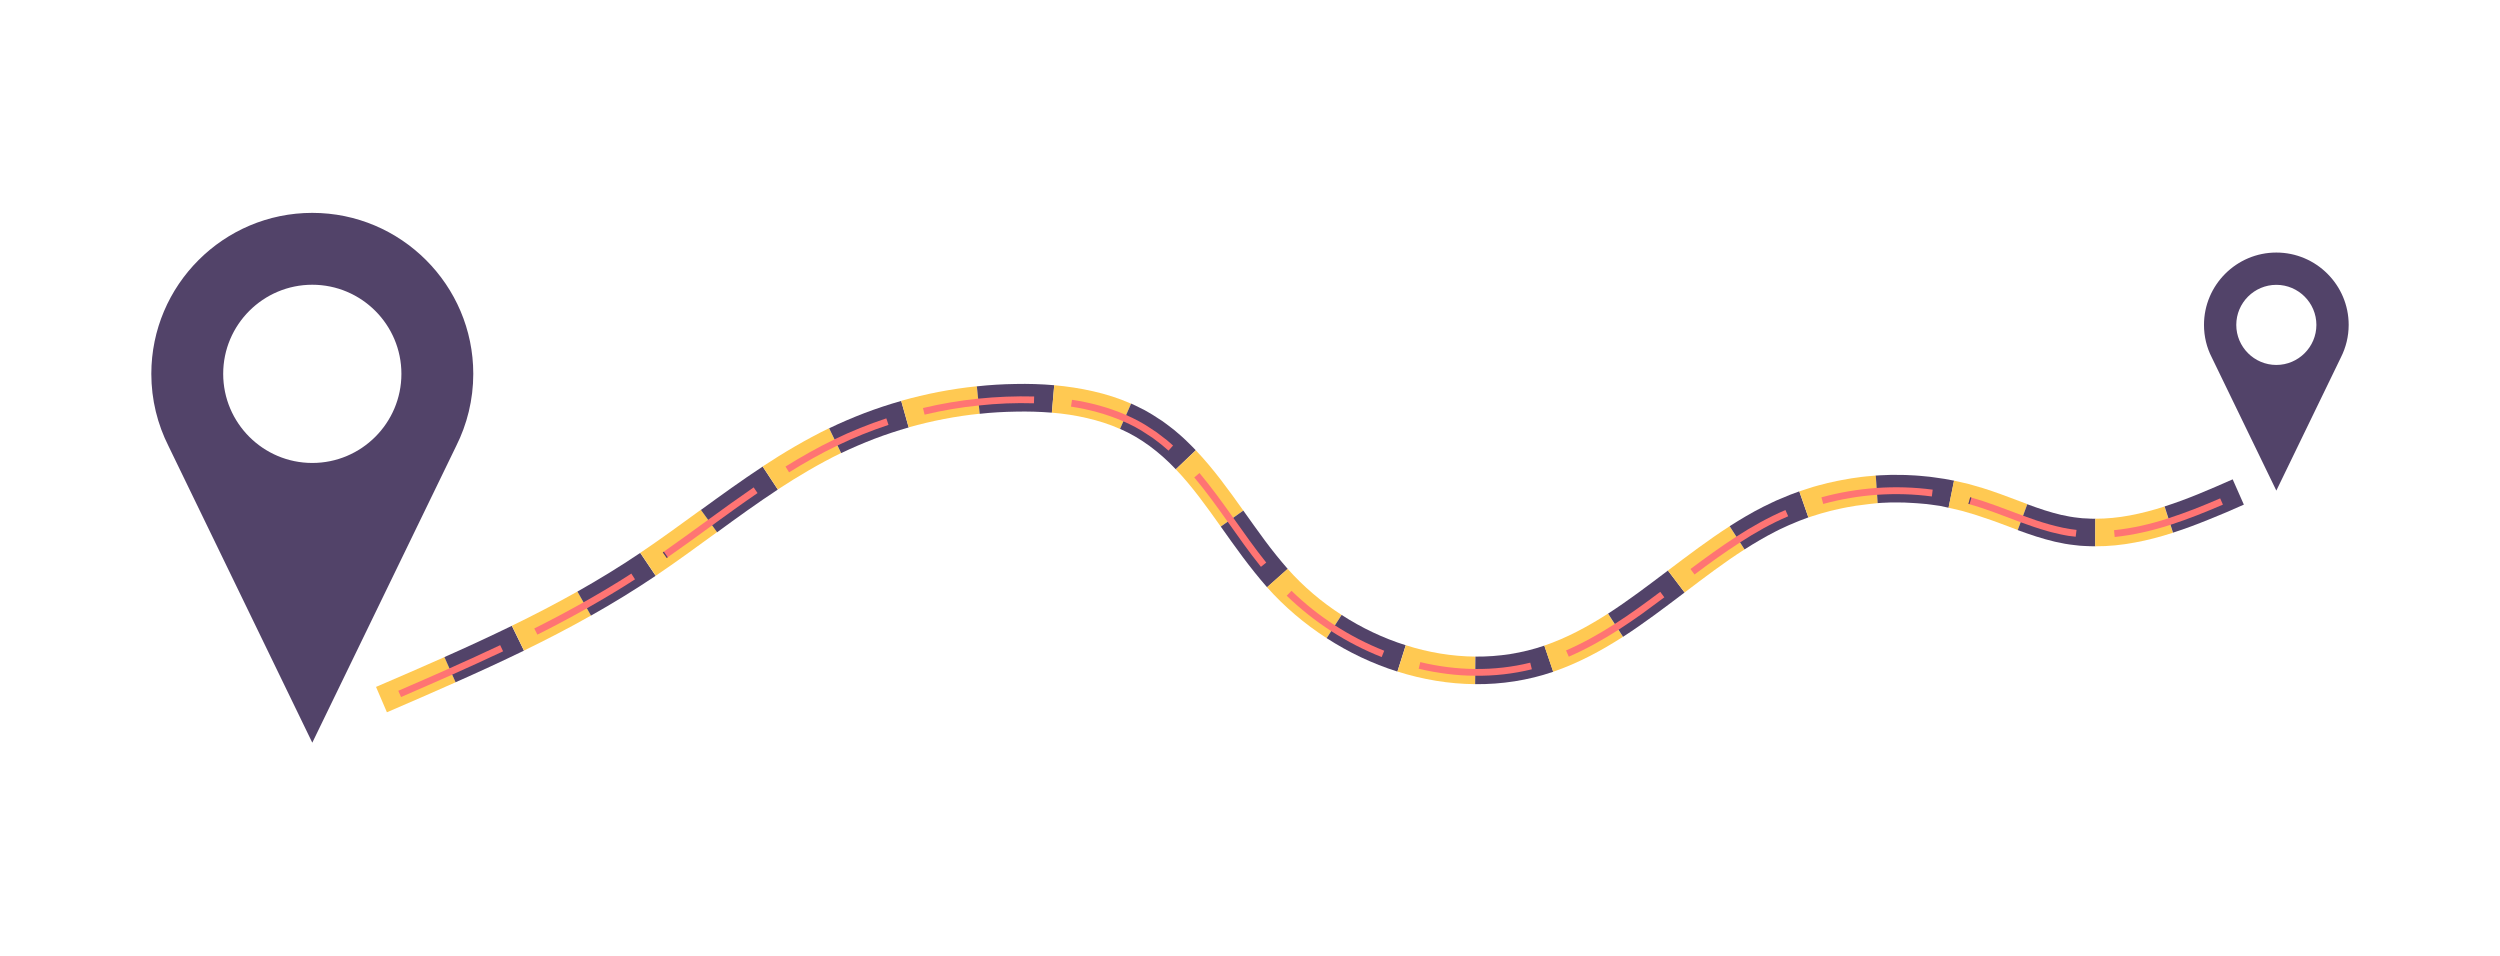
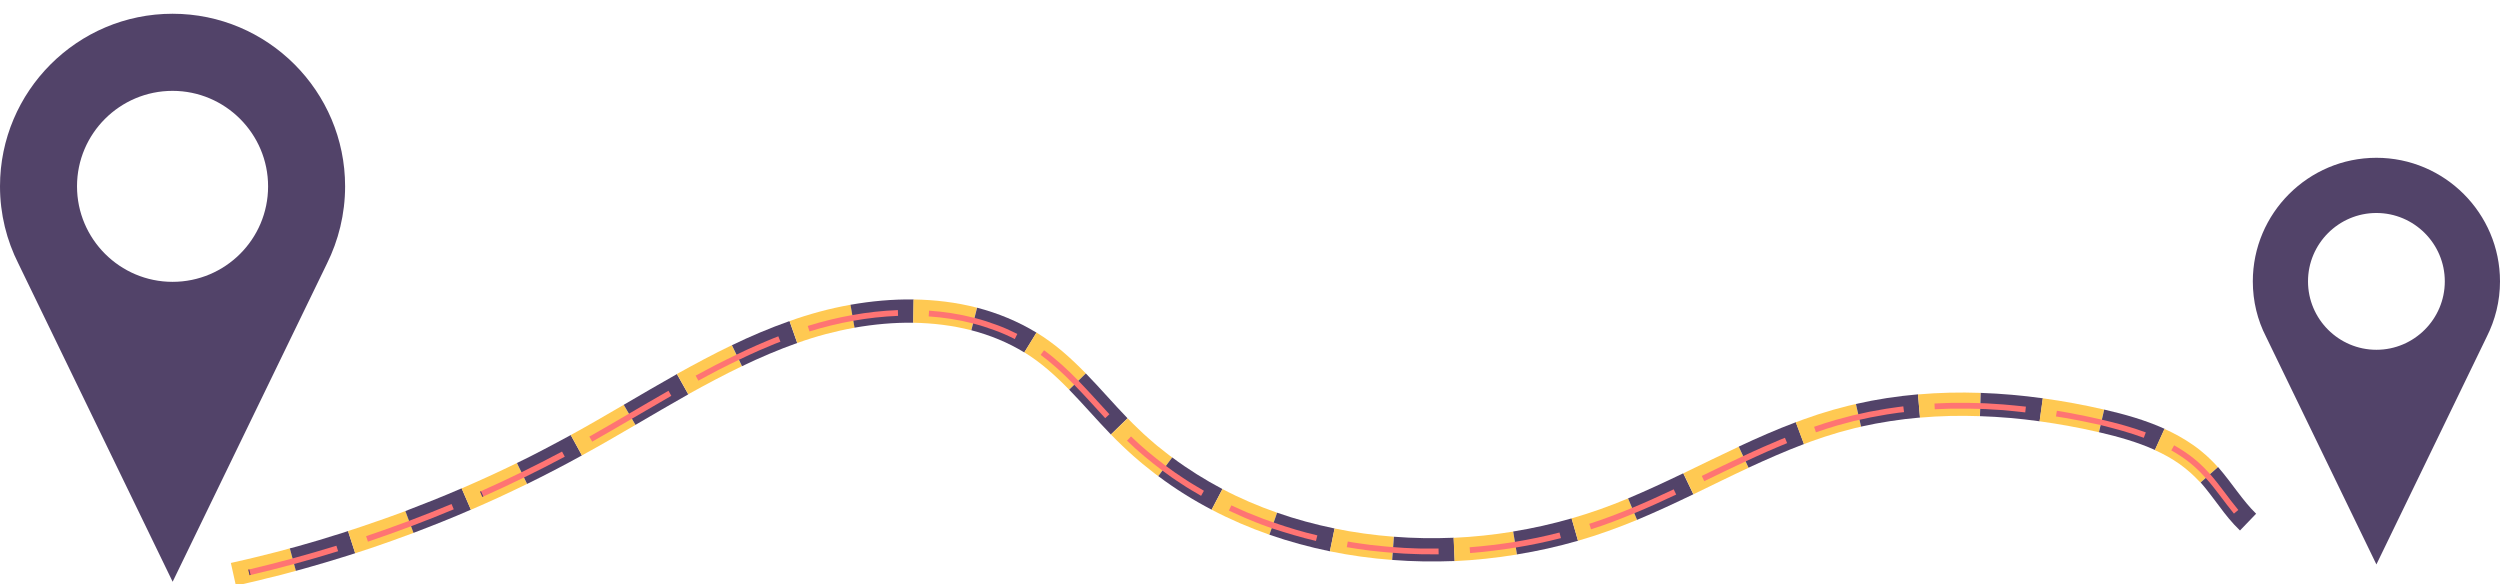
- <svg xmlns="http://www.w3.org/2000/svg" version="1.0" id="Capa_1" x="0px" y="0px" viewBox="0 0 2640.1 1009.1" style="enable-background:new 0 0 2640.1 1009.1;" xml:space="preserve">
+ <svg xmlns="http://www.w3.org/2000/svg" version="1.1" id="Capa_1" x="0px" y="0px" viewBox="0 0 2726.7 636.6" style="enable-background:new 0 0 2726.7 636.6;" xml:space="preserve">
  <style type="text/css">
	.st0{fill:#524369;}
- 	.st1{fill:#FFC952;}
- 	.st2{fill:#FF7473;}
+ 	.st1{fill:none;}
+ 	.st2{fill:#FFC952;}
+ 	.st3{fill:#FF7473;}
</style>
-   <g>
-     <path class="st0" d="M499.8,394.8c0-93.7-76.3-170-170-170c-93.7,0-170,76.3-170,170c0,27.5,6.6,53.4,18.2,76.4l151.8,313.1   l151.9-313.2C493.2,448.2,499.8,422.2,499.8,394.8z M329.8,488.9c-51.9,0-94.1-42.2-94.1-94.1c0-51.9,42.2-94.1,94.1-94.1   c51.9,0,94.1,42.2,94.1,94.1S381.7,488.9,329.8,488.9z" />
-     <path class="st0" d="M2403.9,266.7c-42.1,0-76.4,34.3-76.4,76.4c0,12.3,2.9,24,8.2,34.3l68.2,140.7l68.2-140.7   c5.2-10.3,8.2-22,8.2-34.3C2480.3,301,2446,266.7,2403.9,266.7z M2403.9,385.4c-23.3,0-42.3-19-42.3-42.3c0-23.3,19-42.3,42.3-42.3   c23.3,0,42.3,19,42.3,42.3C2446.2,366.4,2427.2,385.4,2403.9,385.4z" />
-     <path class="st1" d="M481.2,720.5l-11.8-26.6c-24,10.7-48.1,21.1-72.3,31.5l11.5,26.8C432.7,741.8,457,731.3,481.2,720.5z" />
-     <path class="st0" d="M553.3,687.1l-12.8-26.2c-23.5,11.4-47.2,22.4-71.2,33l11.8,26.6C505.3,709.8,529.4,698.7,553.3,687.1z" />
-     <path class="st2" d="M531.3,687.8l-3.1-6.5c-35.5,16.8-71.5,32.6-107.6,48.2l2.9,6.6C459.6,720.5,495.6,704.7,531.3,687.8z" />
-     <path class="st1" d="M624.2,650l-14.3-25.4c-22.7,12.8-45.8,24.8-69.3,36.2l12.8,26.2C577.2,675.4,600.9,663.2,624.2,650z" />
-     <path class="st0" d="M692.4,608.1l-16.3-24.2c-21.5,14.5-43.6,28-66.3,40.8l14.3,25.4C647.4,637,670.2,623,692.4,608.1z" />
-     <path class="st2" d="M670.6,611.8l-3.9-6.1c-4.1,2.6-8.2,5.4-12.4,7.9l-12.6,7.7c-8.5,5-16.9,10-25.5,14.8   c-17.1,9.6-34.4,18.8-52,27.6l3.3,6.5c17.6-8.8,35.1-18.1,52.3-27.8c8.6-4.8,17.1-9.9,25.6-14.9l12.6-7.7   C662.3,617.2,666.4,614.4,670.6,611.8z" />
-     <path class="st1" d="M757.3,561.9l-17.1-23.6c-21.3,15.5-42.5,31-64,45.5l16.3,24.2C714.6,593.1,736,577.4,757.3,561.9z" />
-     <path class="st0" d="M821.4,517l-16-24.3c-22.3,14.7-43.9,30.3-65.2,45.8l17.1,23.6C778.6,546.5,799.8,531.2,821.4,517z" />
-     <path class="st2" d="M800,520.7l-4.1-6c-32.5,22.3-63.7,46.1-95.9,68.6l4.1,5.9C736.4,566.7,767.7,542.8,800,520.7z" />
-     <polygon class="st0" points="705.2,588.5 701.1,582.6 699.9,583.4 704.1,589.3  " />
-     <path class="st1" d="M888.2,478.4l-12.7-26.2c-24.4,11.9-47.8,25.7-70.1,40.4l16,24.3C843.1,502.7,865.3,489.6,888.2,478.4z" />
-     <path class="st0" d="M959.6,451.4l-7.9-28c-13.1,3.7-26,8-38.7,12.8c-12.7,4.9-25.2,10.2-37.4,16.1l12.7,26.2   c11.5-5.5,23.2-10.5,35.1-15.1C935.2,458.9,947.4,454.9,959.6,451.4z" />
-     <path class="st2" d="M938.3,448.7l-2.3-6.9c-18.7,6.2-37.1,13.6-54.8,22.2c-17.8,8.6-34.9,18.3-51.7,28.7l3.8,6.1   c16.6-10.3,33.5-19.9,51-28.3C901.8,462.1,919.8,454.8,938.3,448.7z" />
-     <path class="st1" d="M1034.7,436.9l-3-29c-27.1,2.8-53.9,8-80,15.4l7.9,28C984.2,444.4,1009.3,439.5,1034.7,436.9z" />
-     <path class="st0" d="M1110.8,435.8l2.5-29c-13.7-1.2-27.4-1.6-41-1.3c-13.6,0.2-27.2,1-40.7,2.5l3,29c12.7-1.4,25.4-2.1,38.1-2.3   C1085.6,434.4,1098.3,434.8,1110.8,435.8z" />
-     <path class="st2" d="M1091.9,425.9l0.2-7.2c-19.7-0.5-39.5,0.3-59.1,2.3c-19.6,2-39.1,5.3-58.3,9.9l1.7,7   c18.9-4.5,38.1-7.8,57.4-9.7C1053.1,426.1,1072.5,425.3,1091.9,425.9z" />
-     <path class="st1" d="M1182.8,453l11.7-26.7c-13-5.8-26.5-10-40.1-13.1c-13.6-3.1-27.4-5.2-41.1-6.4l-2.5,29c12.6,1,24.9,2.9,37,5.7   C1159.9,444.3,1171.7,448,1182.8,453z" />
-     <path class="st0" d="M1241.7,495.6l21.1-20.1c-2.3-2.6-4.9-4.9-7.3-7.4c-2.5-2.4-4.9-4.9-7.6-7.2l-8-6.9l-8.4-6.4   c-2.7-2.2-5.8-4.1-8.8-6c-3-1.9-5.9-4-9.1-5.7l-4.7-2.7l-4.8-2.4c-3.1-1.7-6.4-3.1-9.6-4.6l-11.7,26.7   C1205.1,462.6,1224.5,477.5,1241.7,495.6z" />
-     <path class="st2" d="M1234,475.9l4.8-5.4l-5.6-4.9l-1.4-1.2l-1.5-1.1l-3-2.3l-5.9-4.5c-2-1.4-4.1-2.7-6.2-4.1   c-8.2-5.6-17-10.2-26.1-14.2c-18.2-7.9-37.5-13.1-57-16l-1.1,7.2c19,2.9,37.7,7.9,55.2,15.5c8.7,3.8,17.2,8.2,25,13.6   c2,1.3,4,2.6,6,3.9l5.7,4.3l2.8,2.2l1.4,1.1l1.4,1.2L1234,475.9z" />
-     <path class="st1" d="M1289.2,556.1l23.8-16.9c-15.3-21.5-31.1-43.6-50.2-63.7l-21.1,20.1C1259,513.7,1274,534.7,1289.2,556.1z" />
-     <path class="st0" d="M1338.1,620.2l21.8-19.4c-8.3-9.5-16.3-19.4-24-29.8c-7.7-10.4-15.2-21-22.9-31.8l-23.8,16.9   c7.6,10.7,15.3,21.6,23.3,32.3C1320.6,599.2,1329,609.8,1338.1,620.2z" />
-     <path class="st2" d="M1331.6,598.6l5.6-4.5c-24.5-30.6-45.1-64.3-70.5-94.6l-5.5,4.7C1286.2,533.9,1306.7,567.6,1331.6,598.6z" />
-     <path class="st1" d="M1401,673.9l15.8-24.5c-21.1-13.6-40.4-30-57-48.7l-21.8,19.4C1356.5,640.9,1377.8,658.9,1401,673.9z" />
-     <path class="st0" d="M1475.7,709.2l8.8-27.8c-23.8-7.5-46.7-18.4-67.7-32l-15.8,24.5C1424.2,688.9,1449.4,700.9,1475.7,709.2z" />
-     <path class="st2" d="M1459.1,693.9l2.7-6.7c-36.4-14.4-69.9-36-97.9-63.3l-5.1,5.2C1387.6,657,1421.9,679.2,1459.1,693.9z" />
-     <path class="st1" d="M1557.8,722.5l0.3-29.1c-24.8-0.2-49.7-4.4-73.5-12l-8.8,27.8C1502.2,717.5,1529.9,722.3,1557.8,722.5z" />
-     <path class="st0" d="M1640.3,709.4l-9.4-27.6c-23.4,8-48,11.8-72.8,11.6l-0.3,29.1C1585.6,722.8,1613.8,718.5,1640.3,709.4z" />
-     <path class="st2" d="M1617.7,706.8l-1.7-7c-38,9.4-78.1,8.6-116.1-0.6l-1.7,7c4.9,1.2,9.8,2.2,14.7,3.1c5,0.8,9.9,1.7,14.9,2.3   c10,1.3,20,2,30.1,2C1577.9,713.9,1598.1,711.6,1617.7,706.8z" />
-     <path class="st1" d="M1713.9,672.5l-15.8-24.5c-21.5,13.8-43.8,25.8-67.3,33.8l9.4,27.6C1666.7,700.3,1691.2,687.1,1713.9,672.5z" />
-     <path class="st0" d="M1779,625.7l-17.6-23.2c-21,15.9-41.7,31.6-63.2,45.5l15.8,24.5C1736.7,657.8,1758,641.6,1779,625.7z" />
-     <path class="st2" d="M1757.6,630.8l-4.3-5.8c-7.8,5.9-15.7,11.7-23.7,17.4c-8,5.7-16.1,11.3-24.3,16.5   c-16.5,10.6-33.6,20.2-51.5,28l2.9,6.6c18.4-8,35.9-17.8,52.6-28.5c8.4-5.4,16.5-11,24.6-16.7   C1741.8,642.5,1749.7,636.7,1757.6,630.8z" />
-     <path class="st1" d="M1842.3,580.2l-15.7-24.5c-22.8,14.7-44.1,30.9-65.2,46.8l17.6,23.2C1800,609.8,1820.7,594,1842.3,580.2z" />
-     <path class="st0" d="M1909.7,546.4l-9.6-27.5l-9.7,3.6c-3.2,1.3-6.4,2.7-9.6,4c-1.6,0.7-3.2,1.3-4.8,2l-4.7,2.2   c-3.1,1.4-6.2,3-9.3,4.5c-12.3,6.2-24,13.2-35.4,20.5l15.7,24.5c10.8-6.9,21.7-13.3,32.9-19c2.8-1.4,5.6-2.9,8.5-4.1l4.3-2   c1.4-0.7,2.9-1.2,4.3-1.8c2.9-1.2,5.7-2.5,8.6-3.6L1909.7,546.4z" />
-     <path class="st2" d="M1888.4,545.2l-2.9-6.6c-18.2,7.8-35.4,17.5-52,28.2c-16.6,10.7-32.5,22.3-48.3,34.1l4.3,5.8   c7.8-5.9,15.7-11.7,23.7-17.4c8-5.6,16-11.1,24.2-16.4C1853.8,562.3,1870.7,552.7,1888.4,545.2z" />
-     <path class="st1" d="M1983.1,531.3l-2-29.1l-10.3,0.9c-3.4,0.3-6.9,0.8-10.3,1.3c-1.7,0.2-3.4,0.4-5.1,0.7l-5.1,0.9l-5.1,0.9   c-1.7,0.3-3.4,0.6-5.1,1l-10.1,2.2c-3.4,0.8-6.7,1.8-10,2.6c-1.7,0.5-3.3,0.9-5,1.4l-5,1.6l-4.9,1.6l-2.5,0.8l-2.4,0.9l9.6,27.5   l2.2-0.8l2.2-0.7l4.5-1.4l4.5-1.4c1.5-0.5,3-0.8,4.5-1.2c3-0.8,6-1.7,9.1-2.4l9.2-2c1.5-0.4,3.1-0.6,4.6-0.9l4.6-0.8l4.6-0.8   c1.5-0.2,3.1-0.4,4.7-0.6c3.1-0.4,6.2-0.8,9.3-1.2L1983.1,531.3z" />
-     <path class="st0" d="M2057.8,536.2l5.8-28.6l-10.2-1.9c-3.4-0.6-6.8-1-10.3-1.5c-1.7-0.2-3.4-0.5-5.1-0.7l-5.2-0.5l-5.2-0.5   c-1.7-0.2-3.4-0.3-5.2-0.4l-10.3-0.5c-3.5-0.1-6.9-0.1-10.4-0.1c-1.7,0-3.5,0-5.2,0l-5.2,0.2l-5.2,0.2c-1.7,0.1-3.4,0.1-5.2,0.3   l2,29.1c1.6-0.2,3.1-0.2,4.7-0.3l4.7-0.2l4.7-0.2c1.6,0,3.1,0,4.7,0c3.1,0,6.3,0,9.4,0.1l9.4,0.5c1.6,0,3.1,0.2,4.7,0.3l4.7,0.4   l4.7,0.4c1.6,0.2,3.1,0.4,4.6,0.6c3.1,0.5,6.2,0.8,9.3,1.3L2057.8,536.2z" />
-     <path class="st2" d="M2040.1,524.3l0.9-7.2c-39.2-5.2-79.4-2.3-117.5,8.1l1.9,7C1962.7,522,2001.9,519.2,2040.1,524.3z" />
-     <path class="st1" d="M2130.9,559.7l10.1-27.3c-12.1-4.5-24.5-9.4-37.4-13.8c-3.2-1.1-6.5-2.2-9.8-3.2c-3.3-1-6.7-1.9-10-2.9   c-1.7-0.5-3.3-1-5-1.4l-5.1-1.2l-5.1-1.2c-1.7-0.4-3.4-0.8-5.1-1.1l-5.8,28.6c1.5,0.3,3.1,0.6,4.6,1l4.6,1.1l4.6,1.1   c1.5,0.4,3,0.8,4.5,1.3c3,0.9,6,1.7,9,2.6c3,0.9,6,1.9,9,3C2106.1,550.2,2118.3,555,2130.9,559.7z" />
-     <path class="st0" d="M2212.7,576.9l0.1-29.1c-3,0.1-6-0.1-9.1-0.3l-4.5-0.2l-4.5-0.5c-6-0.6-11.9-1.7-17.8-3   c-5.9-1.4-11.9-3.1-17.9-5c-6-1.9-12-4.1-18.1-6.3l-10.1,27.3c6.3,2.3,12.7,4.6,19.3,6.7c6.6,2.1,13.3,4,20.1,5.6   c6.9,1.6,14,2.9,21.1,3.6l5.3,0.6l5.3,0.3C2205.6,576.7,2209.1,577,2212.7,576.9z" />
-     <path class="st2" d="M2192,566.8l0.9-7.2c-9.7-1-19.2-3.2-28.6-5.8c-9.4-2.6-18.7-5.8-27.9-9.2l-27.6-10.3   c-9.2-3.4-18.6-6.6-28.2-9.1l-1.9,7c18.6,5,36.6,12.5,55.2,19.3c9.3,3.4,18.7,6.7,28.4,9.4l3.6,1l3.7,0.9c2.4,0.6,4.9,1.2,7.4,1.7   c2.5,0.6,5,0.9,7.5,1.4C2187,566.2,2189.5,566.4,2192,566.8z" />
-     <polygon class="st0" points="2079.9,532.4 2081.9,525.5 2080.6,525.1 2078.7,532.1  " />
-     <path class="st1" d="M2294.7,562.6l-8.9-27.7c-12.1,3.9-24.3,7.1-36.5,9.4c-12.2,2.3-24.5,3.5-36.6,3.5l-0.1,29.1   c14.2,0.1,28.3-1.4,42-4C2268.4,570.4,2281.7,566.8,2294.7,562.6z" />
-     <path class="st0" d="M2369.6,532.9l-11.8-26.7c-12,5.3-23.9,10.5-35.9,15.4c-12,4.9-24,9.4-36,13.2l8.9,27.7c13-4.1,25.7-9,38.1-14   C2345.3,543.6,2357.5,538.3,2369.6,532.9z" />
-     <path class="st2" d="M2347.5,532.9l-2.9-6.6c-18,7.8-36.3,15.1-54.9,21.1c-18.6,6.1-37.8,10.5-57.2,12.5l0.7,7.2   c20.1-2.1,39.7-6.7,58.7-12.8C2311,548.1,2329.4,540.7,2347.5,532.9z" />
-   </g>
+   <path class="st0" d="M376.4,203.2C376.4,99.5,292,15,188.2,15S0,99.5,0,203.2c0,30.4,7.3,59.1,20.2,84.6l168.1,346.7l168.2-346.8  C369.1,262.4,376.4,233.6,376.4,203.2z M188.2,307.4C130.8,307.4,84,260.7,84,203.2S130.8,99.1,188.2,99.1s104.2,46.7,104.2,104.2  S245.7,307.4,188.2,307.4z" />
+   <path class="st0" d="M2591.9,172.1c-74.3,0-134.8,60.5-134.8,134.8c0,21.7,5.1,42.3,14.5,60.5l120.3,248.2l120.3-248.2  c9.2-18.2,14.5-38.8,14.5-60.5C2726.7,232.6,2666.2,172.1,2591.9,172.1z M2591.9,381.5c-41.1,0-74.6-33.5-74.6-74.6  s33.5-74.6,74.6-74.6c41.1,0,74.6,33.5,74.6,74.6S2633,381.5,2591.9,381.5z" />
+   <path class="st1" d="M254.5,626.4c131.6-29.1,259.1-77.2,377.1-142.4c79.9-44.1,156.3-96.4,242.9-125.1s188.5-30,262.5,23.4  c34.5,24.9,60.4,59.7,90.6,89.7c135.3,134.1,354.9,159.1,532.9,91.3c82.4-31.4,157.9-80.1,242.7-104.3  c93.4-26.6,193.5-21.9,288.2-0.2c40.5,9.3,82.1,22.6,111.6,52c18.1,18,30.6,41,48.9,58.7" />
+   <polygon class="st2" points="322.8,622.6 316.1,598.1 300.1,602.4 284.1,606.4 276,608.4 268,610.3 251.8,614 257.3,638.8   273.7,635 281.9,633.1 290.1,631 306.5,627 " />
+   <path class="st0" d="M387.4,603.4l-7.8-24.2c-2.6,0.8-5.2,1.7-7.9,2.6l-7.9,2.4l-15.8,4.9l-15.9,4.6l-8,2.3l-8,2.1l6.6,24.5l8.1-2.2  l8.1-2.3l16.2-4.7l16.1-4.9l8.1-2.5C382.1,605.2,384.7,604.3,387.4,603.4z" />
+   <path class="st3" d="M368.8,601.2l-1.9-6c-31.7,9.8-63.8,18.5-96.1,26.1l1.4,6.1C304.7,619.8,336.9,611.1,368.8,601.2z" />
+   <polygon class="st0" points="273.3,627.1 271.9,621 270.8,621.3 272.2,627.4 " />
+   <path class="st2" d="M451.1,581.2l-8.9-23.8l-15.6,5.7c-2.6,0.9-5.2,1.9-7.8,2.8l-7.8,2.7l-15.7,5.4l-15.7,5.2l7.8,24.2l16-5.2  l15.9-5.5l8-2.8c2.7-0.9,5.3-1.9,7.9-2.9L451.1,581.2z" />
+   <path class="st0" d="M513.6,555.9l-10.1-23.3c-20.2,8.8-40.8,16.9-61.4,24.8l8.9,23.8C472.1,573.2,493,564.9,513.6,555.9z" />
+   <path class="st3" d="M494.9,555.5l-2.4-5.8c-30.7,12.8-61.8,24.5-93.2,35.1l2,6C432.8,580.1,464.1,568.4,494.9,555.5z" />
+   <path class="st2" d="M574.9,527.8L563.7,505c-4.9,2.5-9.9,4.8-14.9,7.2c-5,2.3-10,4.8-15,7c-10.1,4.5-20.1,9.2-30.3,13.5l10.1,23.3  c10.4-4.4,20.6-9.1,30.8-13.7c5.1-2.3,10.2-4.8,15.3-7.2C564.8,532.7,569.9,530.3,574.9,527.8z" />
+   <path class="st0" d="M634.7,496.7l-12.2-22.2c-9.7,5.2-19.4,10.6-29.2,15.6c-4.9,2.5-9.8,5.1-14.7,7.6l-14.8,7.3l11.1,22.8l15.1-7.5  c5-2.5,10-5.1,15-7.7C615,507.5,624.8,502.1,634.7,496.7z" />
+   <path class="st3" d="M616,498.1l-3-5.6c-29.3,15.6-59.2,30.2-89.5,43.7l2.6,5.8C556.6,528.4,586.6,513.8,616,498.1z" />
+   <polygon class="st0" points="527.2,541.5 524.6,535.8 523.6,536.3 526.1,542 " />
+   <path class="st2" d="M693.1,463.4l-12.8-21.9c-19.2,11.2-38.4,22.4-57.8,33l12.2,22.2C654.5,485.9,673.8,474.7,693.1,463.4z" />
+   <path class="st0" d="M750.7,430.1L738.3,408c-19.6,11-38.8,22.3-58,33.5l12.8,21.9C712.3,452.2,731.5,440.9,750.7,430.1z" />
+   <path class="st3" d="M732.2,431.7l-3.1-5.5c-28.9,16.5-57.4,33.6-86.3,50l3.1,5.5C674.9,465.3,703.4,448.2,732.2,431.7z" />
+   <path class="st2" d="M809.2,399.4l-11-22.9c-20.4,9.8-40.3,20.5-59.9,31.4l12.4,22.1C770,419.3,789.5,408.9,809.2,399.4z" />
+   <path class="st0" d="M869.5,374.1l-8.4-23.9c-21.5,7.6-42.5,16.5-62.8,26.3l11,22.9C829,389.9,849,381.4,869.5,374.1z" />
+   <path class="st3" d="M851.2,372.7l-2.3-5.9l-5.8,2.3c-1.9,0.7-3.8,1.6-5.8,2.4l-11.5,4.9c-7.6,3.4-15.2,6.8-22.7,10.5  c-7.5,3.5-14.9,7.4-22.4,11.1l-11,5.8c-3.7,1.9-7.3,3.9-11,5.9l3,5.5c3.6-2,7.3-4,10.9-5.9l11-5.8c7.4-3.7,14.7-7.5,22.2-11  c7.4-3.7,15-7,22.5-10.4l11.4-4.8c1.9-0.8,3.8-1.6,5.7-2.4L851.2,372.7z" />
+   <path class="st2" d="M932.1,357.4l-4.4-25c-11.3,2-22.6,4.5-33.7,7.5c-11.1,3-22.1,6.4-32.8,10.3l8.4,23.9c10.2-3.7,20.5-6.9,31-9.7  C910.9,361.7,921.5,359.3,932.1,357.4z" />
+   <path class="st0" d="M996.1,352l0.4-25.4c-23.2-0.3-46.2,1.8-68.9,5.8l4.4,25C953.3,353.7,974.7,351.7,996.1,352z" />
+   <path class="st3" d="M979.5,344.5l-0.2-6.3c-33.4,1.3-66.4,7.4-98.3,17.3l1.9,6C914.2,351.8,946.8,345.8,979.5,344.5z" />
+   <path class="st2" d="M1059.3,360.2l6.3-24.6c-22.7-5.9-46-8.6-69.2-9l-0.4,25.4C1017.5,352.4,1038.8,354.9,1059.3,360.2z" />
+   <path class="st0" d="M1117.2,384.4l13.3-21.6c-20.2-12.3-42.2-21.3-64.8-27.2l-6.3,24.6C1079.8,365.5,1099.4,373.5,1117.2,384.4z" />
+   <path class="st3" d="M1106.8,369.8l2.8-5.6c-7.5-3.7-15.1-7.2-23-10c-7.9-2.9-15.8-5.5-23.9-7.5c-16.2-4.2-32.8-6.7-49.4-7.9  l-0.4,6.3c16.3,1.1,32.5,3.6,48.3,7.7c7.9,2,15.6,4.5,23.3,7.3C1092.1,362.8,1099.5,366.1,1106.8,369.8z" />
+   <path class="st2" d="M1166.1,425l18.2-17.7c-8-8.2-16.3-16.2-25.2-23.8c-8.9-7.6-18.5-14.6-28.6-20.8l-13.3,21.6  C1135.1,395.2,1150.9,409.4,1166.1,425z" />
+   <path class="st0" d="M1211.6,473.9l18.2-17.7c-15.1-15.6-29.6-32.6-45.5-48.9l-18.2,17.7C1181.3,440.6,1195.8,457.5,1211.6,473.9z" />
+   <path class="st3" d="M1205.4,456.1l4.6-4.3c-11.3-12.2-22.3-24.7-33.9-36.6c-11.6-12-23.9-23.3-37.4-33.2l-3.7,5.1  c13.1,9.6,25.1,20.7,36.6,32.6C1183.1,431.4,1194.1,443.8,1205.4,456.1z" />
+   <path class="st2" d="M1263.3,519.3l15.2-20.4c-1.1-0.8-2.2-1.6-3.3-2.4l-3.2-2.5l-6.3-5l-3.2-2.5c-1.1-0.8-2-1.8-3.1-2.6l-6.1-5.3  c-4.2-3.5-8-7.3-11.9-11c-1.9-1.9-3.9-3.7-5.8-5.6c-1.9-1.9-3.8-3.8-5.7-5.8l-18.2,17.7c2,2.1,4,4.1,6,6.1c2,2,4.2,4,6.2,6  c4.2,3.9,8.3,8,12.7,11.7l6.5,5.6c1.1,0.9,2.2,1.9,3.3,2.8l3.4,2.7l6.8,5.4l3.4,2.7C1261,517.7,1262.1,518.5,1263.3,519.3z" />
+   <path class="st0" d="M1321.5,555.9l11.8-22.5c-19.1-10.1-37.5-21.6-54.8-34.5l-15.2,20.4C1281.7,533.1,1301.2,545.3,1321.5,555.9z" />
+   <path class="st3" d="M1310,540.8l3.1-5.5c-3.6-2.1-7.1-4.3-10.7-6.4l-5.3-3.2l-5.2-3.4c-3.4-2.3-6.9-4.5-10.3-6.9l-10.1-7.3  c-13.2-10-26.1-20.5-37.9-32.1l-4.4,4.6c12,11.8,25.1,22.4,38.5,32.6l10.2,7.4c3.4,2.4,7,4.7,10.5,7l5.3,3.5l5.4,3.3  C1302.8,536.5,1306.4,538.7,1310,540.8z" />
+   <path class="st2" d="M1384.5,583.2l8.4-24c-20.5-7.2-40.5-15.7-59.6-25.8l-11.8,22.5C1341.8,566.6,1362.9,575.6,1384.5,583.2z" />
+   <path class="st0" d="M1450.5,601.3l5.1-24.9c-21.3-4.4-42.3-10.1-62.7-17.2l-8.4,24C1406.1,590.7,1428.2,596.7,1450.5,601.3z" />
+   <path class="st3" d="M1435.3,590l1.5-6.1c-16.2-3.7-32-8.6-47.7-14l-11.7-4.2c-2-0.7-3.9-1.5-5.8-2.3l-5.8-2.3l-5.8-2.3  c-1.9-0.8-3.8-1.7-5.7-2.5l-11.3-5.1l-2.7,5.7l11.5,5.2c1.9,0.9,3.8,1.8,5.8,2.6l5.8,2.4l5.8,2.4c2,0.8,3.9,1.6,5.9,2.3l11.8,4.3  C1402.9,581.3,1419,586.2,1435.3,590z" />
+   <path class="st2" d="M1518.3,610.7l1.9-25.3c-21.7-1.7-43.3-4.6-64.6-9l-5.1,24.9C1472.9,605.9,1495.5,609,1518.3,610.7z" />
+   <path class="st0" d="M1586.6,611.9l-1.1-25.4c-21.7,0.9-43.5,0.6-65.2-1.1l-1.9,25.3C1541,612.5,1563.8,612.8,1586.6,611.9z" />
+   <path class="st3" d="M1569.1,604.6l-0.1-6.3c-4.1,0.1-8.3,0-12.4,0l-6.2,0c-2.1,0-4.1-0.1-6.2-0.2l-12.4-0.5l-12.4-0.9  c-2.1-0.2-4.1-0.3-6.2-0.5l-6.2-0.6c-4.1-0.4-8.3-0.8-12.4-1.3c-8.2-1.2-16.4-2.1-24.6-3.7l-1.1,6.2c8.2,1.5,16.6,2.5,24.9,3.7  c4.2,0.5,8.3,0.9,12.5,1.3l6.3,0.6c2.1,0.2,4.2,0.3,6.3,0.5l12.5,0.9l12.6,0.5c2.1,0.1,4.2,0.2,6.3,0.2l6.3,0  C1560.7,604.6,1564.9,604.7,1569.1,604.6z" />
+   <path class="st2" d="M1654.5,604.8l-4.1-25c-21.5,3.5-43.2,5.8-65,6.8l1.1,25.4C1609.3,610.9,1632,608.5,1654.5,604.8z" />
+   <path class="st0" d="M1721.1,589.8l-7-24.4c-20.9,6-42.2,10.8-63.7,14.3l4.1,25C1677,601.1,1699.2,596.1,1721.1,589.8z" />
+   <path class="st3" d="M1702.5,586.9l-1.6-6.1c-32.1,8.3-65,13.5-98,16.1l0.5,6.3C1636.7,600.5,1670,595.3,1702.5,586.9z" />
+   <path class="st2" d="M1785.5,567l-9.8-23.4c-20.2,8.5-40.7,15.8-61.6,21.8l7,24.4C1743,583.5,1764.6,575.7,1785.5,567z" />
+   <path class="st0" d="M1846.9,539.1l-11-22.9c-20,9.6-40,18.9-60.2,27.4l9.8,23.4C1806.4,558.3,1826.7,548.8,1846.9,539.1z" />
+   <path class="st3" d="M1828.2,539.4l-2.7-5.7c-15,7-30.1,14-45.5,20.3c-15.3,6.3-30.8,12.3-46.6,17.3l1.9,6c16-5,31.7-11.1,47.1-17.5  C1797.9,553.5,1813.1,546.5,1828.2,539.4z" />
+   <path class="st2" d="M1907.1,510.2l-10.7-23c-20.4,9.5-40.4,19.4-60.4,29l11,22.9C1867.1,529.4,1887,519.5,1907.1,510.2z" />
+   <path class="st0" d="M1967.6,484.3l-8.9-23.8c-21.3,8-42,17.1-62.3,26.6l10.7,23C1927.1,500.9,1947.2,492,1967.6,484.3z" />
+   <path class="st3" d="M1949.2,483.3l-2.4-5.8l-5.8,2.3l-5.7,2.5c-3.8,1.7-7.7,3.3-11.5,4.9l-11.4,5.1c-3.8,1.7-7.5,3.5-11.3,5.2  c-15.1,7-30,14.3-45,21.6l2.7,5.7c15-7.3,29.9-14.5,44.9-21.5c3.8-1.7,7.5-3.5,11.3-5.2l11.3-5.1c3.8-1.7,7.6-3.3,11.4-4.9l5.7-2.4  L1949.2,483.3z" />
+   <path class="st2" d="M2029.8,465.4l-5.6-24.7l-4.2,0.9l-2.1,0.5l-2.1,0.5l-8.3,2.2c-2.8,0.7-5.5,1.4-8.3,2.2l-8.2,2.5  c-2.7,0.8-5.5,1.6-8.2,2.5l-8.1,2.8c-2.7,0.9-5.4,1.8-8.1,2.8l-8,3l8.9,23.8l7.7-2.9c2.6-0.9,5.1-1.8,7.7-2.7l7.7-2.6  c2.6-0.8,5.2-1.6,7.8-2.4l7.8-2.4c2.6-0.7,5.2-1.4,7.9-2.1l7.9-2.1l2-0.5l2-0.4L2029.8,465.4z" />
+   <path class="st0" d="M2094.1,455.4l-2.2-25.3c-22.7,2-45.4,5.4-67.7,10.5l5.6,24.7C2050.9,460.6,2072.4,457.3,2094.1,455.4z" />
+   <path class="st3" d="M2076.7,449.5l-0.8-6.3c-2.1,0.2-4.1,0.5-6.2,0.8l-6.2,0.9l-6.2,0.9c-2.1,0.3-4.1,0.7-6.2,1.1l-12.3,2.2  c-4.1,0.8-8.1,1.8-12.2,2.7l-6.1,1.3l-6,1.6l-12.1,3.2c-8,2.4-16,4.8-23.8,7.6l2,6c7.8-2.8,15.7-5.1,23.5-7.5l11.9-3.2l6-1.6l6-1.3  c4-0.9,8-1.8,12-2.6l12.1-2.2c2-0.3,4-0.8,6.1-1.1l6.1-0.9l6.1-0.9C2072.6,450,2074.6,449.7,2076.7,449.5z" />
+   <path class="st2" d="M2159.4,453.9l0.8-25.4c-22.7-0.8-45.6-0.3-68.3,1.7l2.2,25.3C2115.7,453.6,2137.6,453.1,2159.4,453.9z" />
+   <path class="st0" d="M2224.6,459.5l3.5-25.1c-22.5-3.1-45.1-5.1-67.8-5.9l-0.8,25.4C2181.2,454.6,2202.9,456.5,2224.6,459.5z" />
+   <path class="st3" d="M2208.9,449.8l0.7-6.3c-8.3-1-16.6-1.6-24.9-2.4c-4.2-0.3-8.3-0.5-12.5-0.8l-6.2-0.4c-2.1-0.1-4.2-0.1-6.2-0.2  l-12.5-0.3l-12.5,0l-6.2,0l-6.2,0.2l-12.5,0.5l0.3,6.3l12.3-0.5l6.2-0.2l6.2,0l12.4,0l12.4,0.3c2.1,0.1,4.1,0.1,6.2,0.2l6.2,0.4  c4.1,0.3,8.2,0.4,12.3,0.7C2192.5,448.2,2200.7,448.7,2208.9,449.8z" />
+   <path class="st2" d="M2289.2,471.4l5.7-24.7c-22.1-5.1-44.4-9.2-66.9-12.3l-3.5,25.1C2246.3,462.5,2267.8,466.5,2289.2,471.4z" />
+   <path class="st0" d="M2350.4,490.8l10.5-23.1c-21.5-9.7-43.8-15.9-65.9-21l-5.7,24.7C2310.5,476.3,2331.3,482.2,2350.4,490.8z" />
+   <path class="st3" d="M2338.2,477.5l2.2-5.9c-15.7-5.8-31.8-10.1-48-13.9l-12.2-2.7l-6.1-1.3l-6.1-1.2l-12.3-2.4l-12.3-2.1l-1,6.2  l12.2,2l12.2,2.3l6.1,1.2l6.1,1.3l12.1,2.6C2307,467.6,2322.9,471.8,2338.2,477.5z" />
+   <path class="st2" d="M2400,526.3l19-16.8l-3-3.3c-1-1.1-2.1-2.2-3.2-3.3c-1-1.1-2.2-2.1-3.3-3.2l-3.3-3.1c-2.3-2-4.6-3.9-7-5.9  c-2.4-1.8-4.8-3.7-7.3-5.4c-9.9-6.9-20.4-12.7-31.2-17.5l-10.5,23.1c9.6,4.3,18.7,9.3,27,15.2c2.1,1.5,4.1,3,6.1,4.6  c1.9,1.6,3.9,3.2,5.8,4.9l2.8,2.6c0.9,0.9,1.9,1.7,2.7,2.6c0.9,0.9,1.8,1.8,2.6,2.7L2400,526.3z" />
+   <path class="st0" d="M2443.1,578.6l17.6-18.3c-7.2-7-13.7-15.2-20.3-23.9c-6.6-8.7-13.4-18-21.2-27l-19,16.8  c6.8,7.8,13.2,16.5,20,25.5C2426.9,560.8,2434.2,570.1,2443.1,578.6z" />
+   <path class="st3" d="M2436.5,560.2l4.8-4c-10.6-12.7-19.8-26.6-30.9-39.2c-1.4-1.5-2.8-3.1-4.3-4.6l-2.2-2.3  c-0.7-0.7-1.5-1.4-2.3-2.2l-2.3-2.2c-0.8-0.7-1.5-1.4-2.3-2.1l-4.8-4c-6.6-5.2-13.6-9.8-20.9-13.9l-3.1,5.5c7,4,13.8,8.4,20.1,13.4  l4.6,3.9c0.8,0.6,1.5,1.3,2.2,2l2.2,2.1c0.7,0.7,1.5,1.4,2.2,2.1l2.1,2.2c1.4,1.4,2.7,3,4.1,4.4  C2416.5,533.2,2425.7,547.1,2436.5,560.2z" />
</svg>
